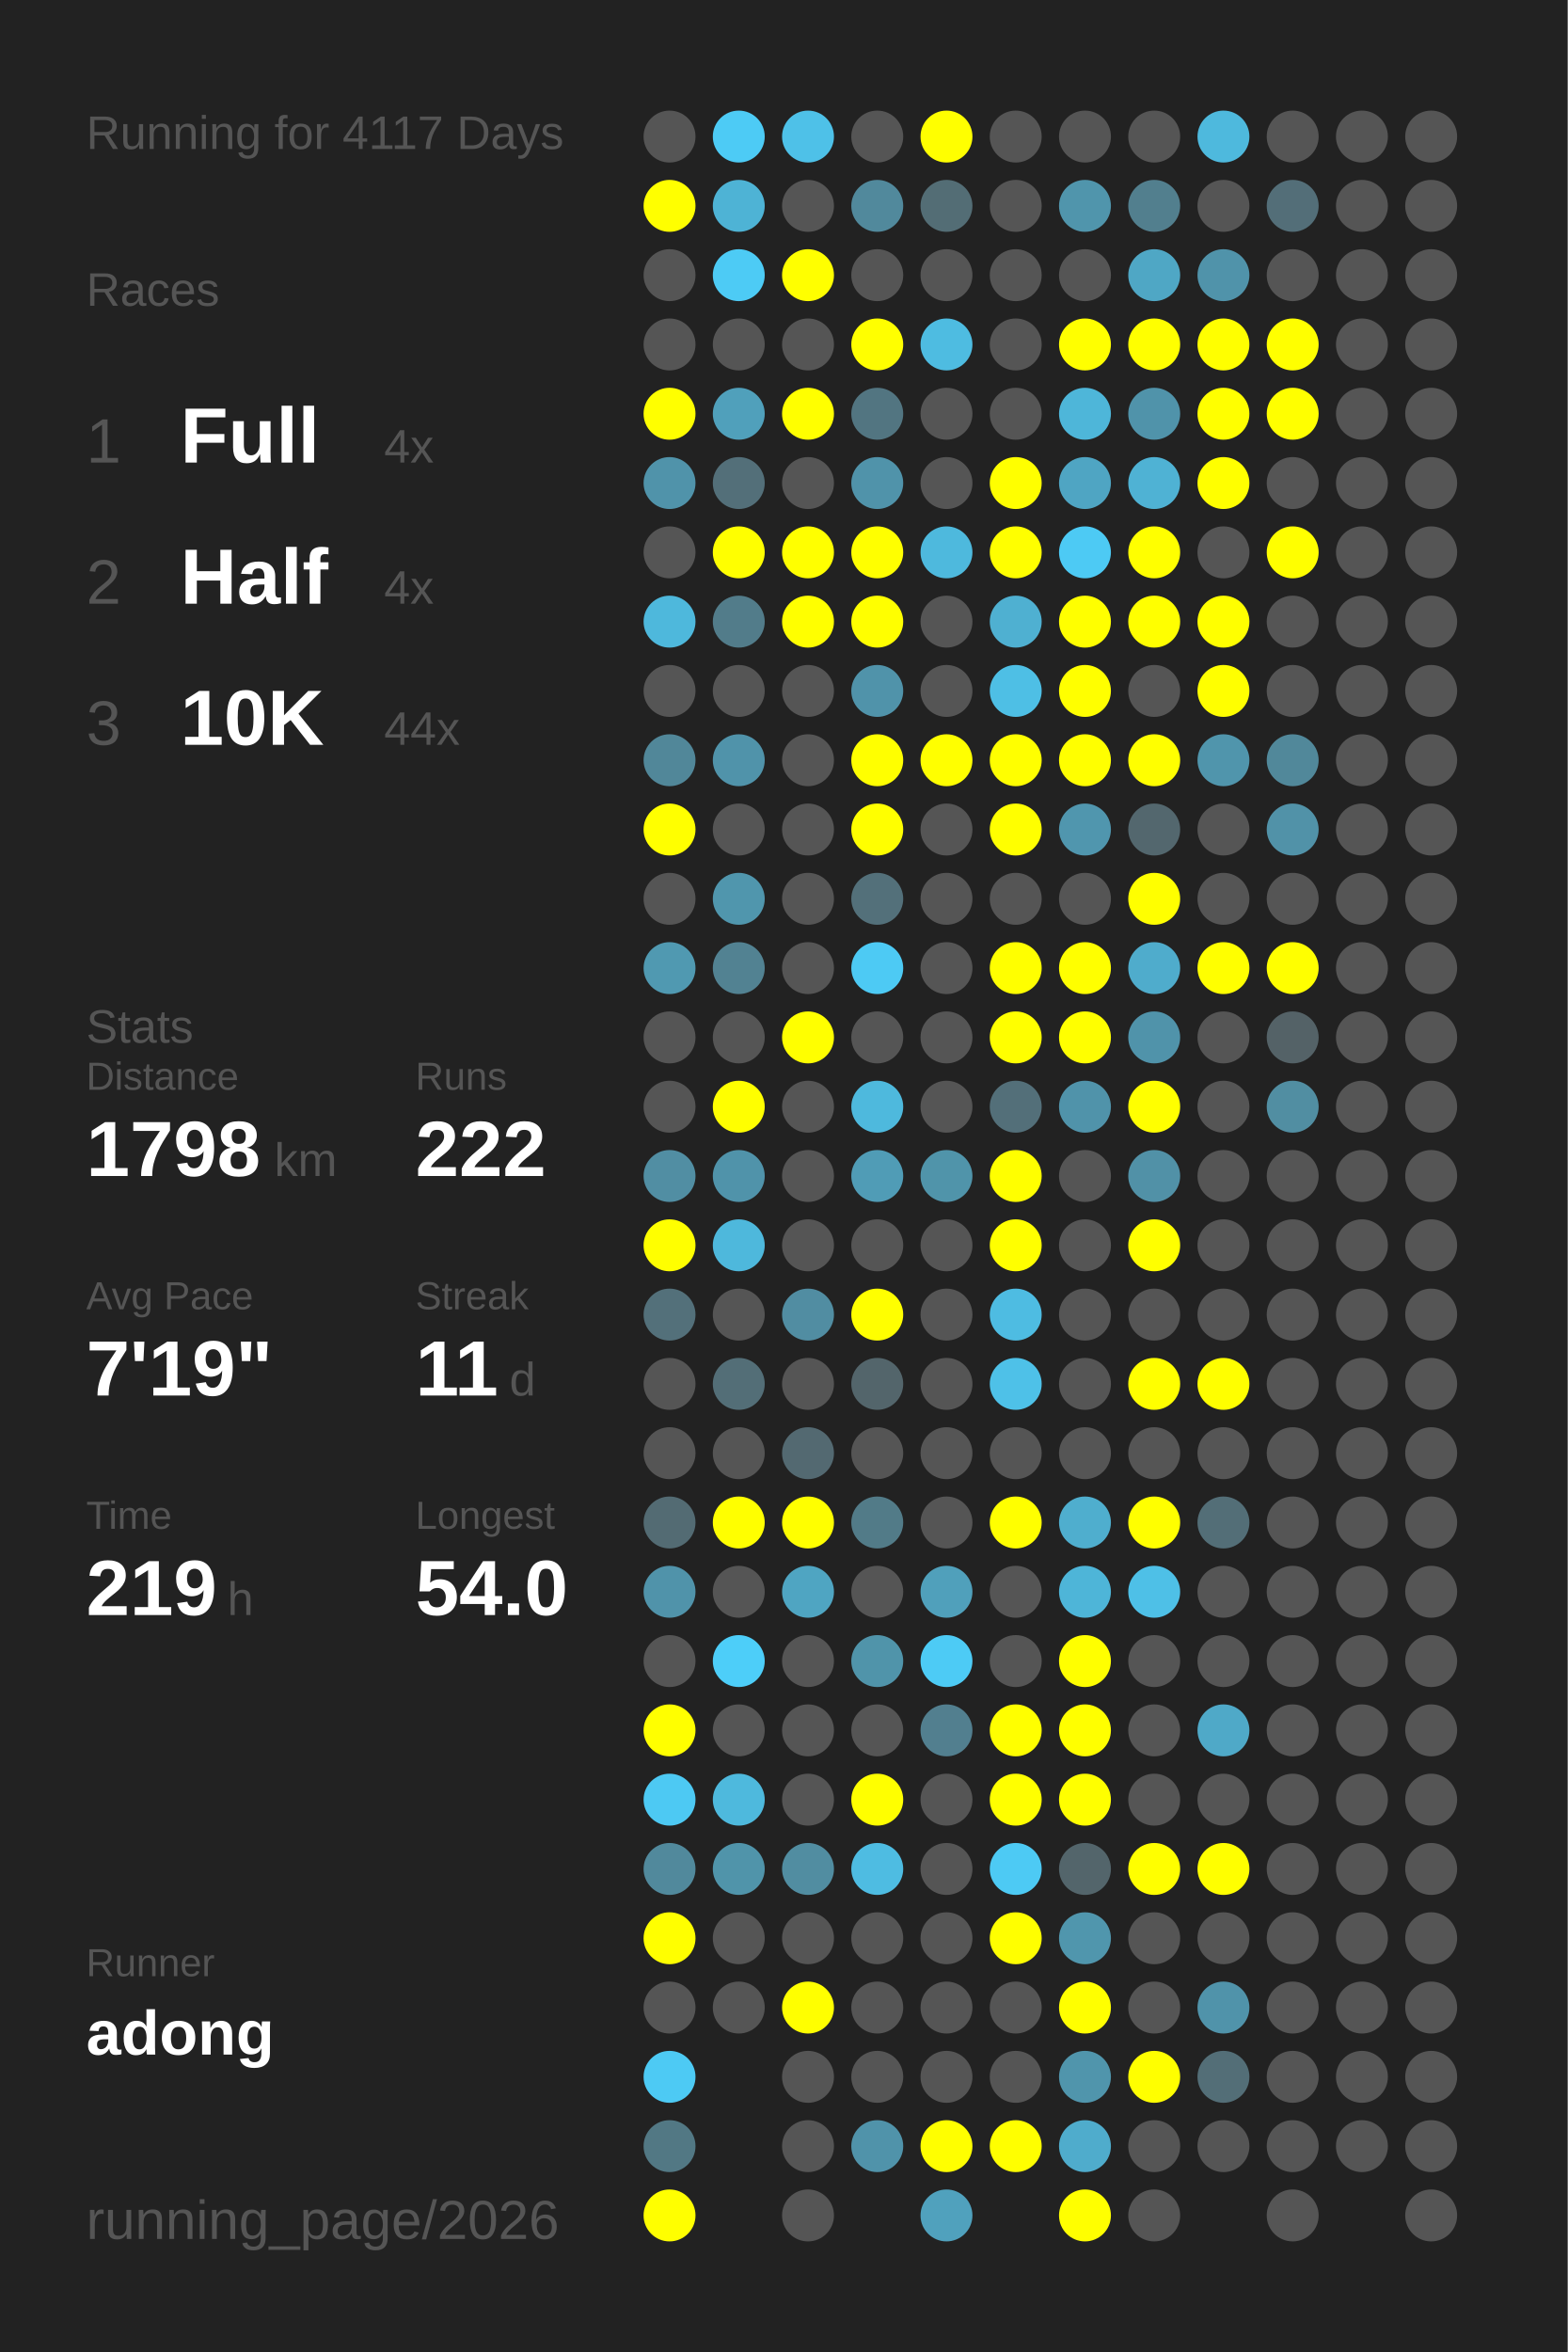
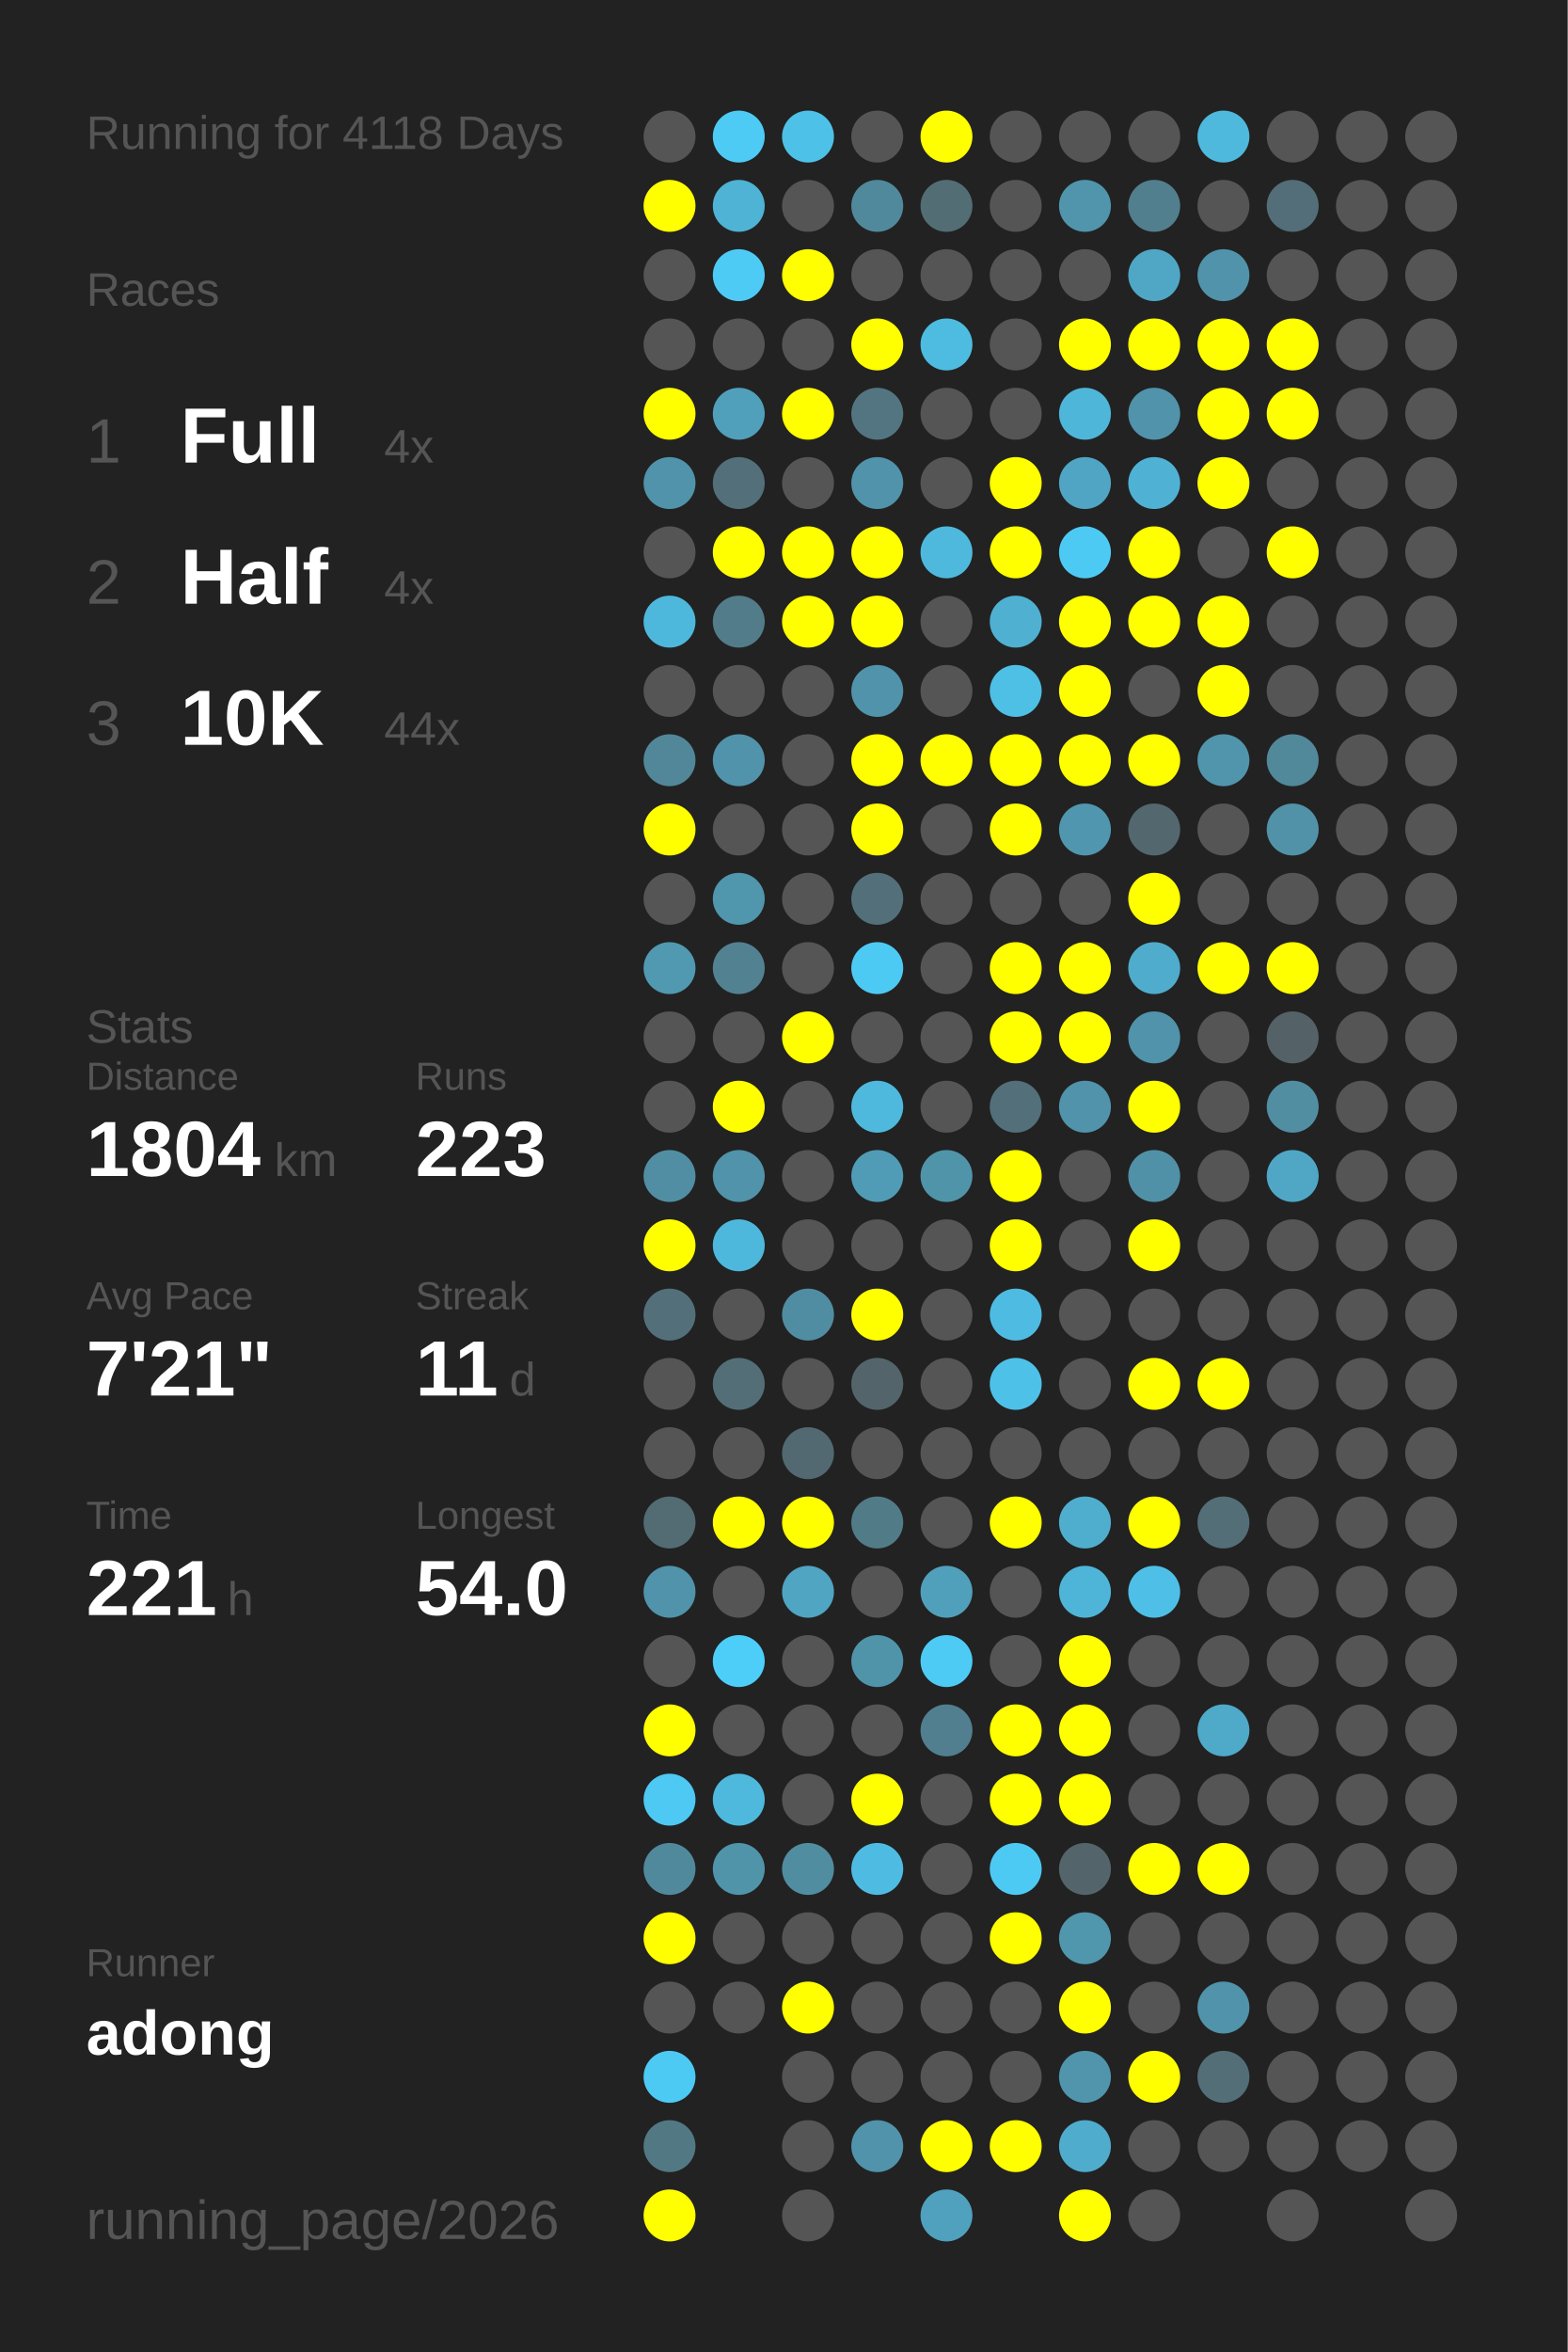
<svg xmlns="http://www.w3.org/2000/svg" baseProfile="full" height="300mm" version="1.1" viewBox="0,0,200,300" width="200mm">
  <defs />
  <rect fill="#222222" height="300" width="200" x="0" y="0" />
-   <text fill="#555555" style="font-size:6px; font-family:Arial;" x="11" y="19">Running for 4117 Days</text>
+   <text fill="#555555" style="font-size:6px; font-family:Arial;" x="11" y="19">Running for 4118 Days</text>
  <text fill="#555555" style="font-size:6px; font-family:Arial;" x="11" y="39">Races</text>
  <text fill="#555555" style="font-size:8px; font-family:Arial;" x="11" y="59">1</text>
  <text fill="#FFFFFF" style="font-size:10px; font-family:Arial; font-weight:bold;" x="23" y="59">Full</text>
  <text fill="#555555" style="font-size:6px; font-family:Arial;" x="49" y="59">4x</text>
  <text fill="#555555" style="font-size:8px; font-family:Arial;" x="11" y="77">2</text>
  <text fill="#FFFFFF" style="font-size:10px; font-family:Arial; font-weight:bold;" x="23" y="77">Half</text>
  <text fill="#555555" style="font-size:6px; font-family:Arial;" x="49" y="77">4x</text>
  <text fill="#555555" style="font-size:8px; font-family:Arial;" x="11" y="95">3</text>
  <text fill="#FFFFFF" style="font-size:10px; font-family:Arial; font-weight:bold;" x="23" y="95">10K</text>
  <text fill="#555555" style="font-size:6px; font-family:Arial;" x="49" y="95">44x</text>
  <text fill="#555555" style="font-size:6px; font-family:Arial;" x="11" y="133">Stats</text>
  <text fill="#555555" style="font-size:5px; font-family:Arial;" x="11" y="139">Distance</text>
-   <text fill="#FFFFFF" style="font-size:10px; font-family:Arial; font-weight:bold;" x="11" y="150">1798</text>
+   <text fill="#FFFFFF" style="font-size:10px; font-family:Arial; font-weight:bold;" x="11" y="150">1804</text>
  <text fill="#555555" style="font-size:6px; font-family:Arial;" x="35" y="150">km</text>
  <text fill="#555555" style="font-size:5px; font-family:Arial;" x="53" y="139">Runs</text>
-   <text fill="#FFFFFF" style="font-size:10px; font-family:Arial; font-weight:bold;" x="53" y="150">222</text>
+   <text fill="#FFFFFF" style="font-size:10px; font-family:Arial; font-weight:bold;" x="53" y="150">223</text>
  <text fill="#555555" style="font-size:5px; font-family:Arial;" x="11" y="167">Avg Pace</text>
-   <text fill="#FFFFFF" style="font-size:10px; font-family:Arial; font-weight:bold;" x="11" y="178">7'19"</text>
+   <text fill="#FFFFFF" style="font-size:10px; font-family:Arial; font-weight:bold;" x="11" y="178">7'21"</text>
  <text fill="#555555" style="font-size:5px; font-family:Arial;" x="53" y="167">Streak</text>
  <text fill="#FFFFFF" style="font-size:10px; font-family:Arial; font-weight:bold;" x="53" y="178">11</text>
  <text fill="#555555" style="font-size:6px; font-family:Arial;" x="65" y="178">d</text>
  <text fill="#555555" style="font-size:5px; font-family:Arial;" x="11" y="195">Time</text>
-   <text fill="#FFFFFF" style="font-size:10px; font-family:Arial; font-weight:bold;" x="11" y="206">219</text>
+   <text fill="#FFFFFF" style="font-size:10px; font-family:Arial; font-weight:bold;" x="11" y="206">221</text>
  <text fill="#555555" style="font-size:6px; font-family:Arial;" x="29" y="206">h</text>
  <text fill="#555555" style="font-size:5px; font-family:Arial;" x="53" y="195">Longest</text>
  <text fill="#FFFFFF" style="font-size:10px; font-family:Arial; font-weight:bold;" x="53" y="206">54.0</text>
  <text fill="#555555" style="font-size:5px; font-family:Arial;" x="11" y="252.065">Runner</text>
  <text fill="#FFFFFF" style="font-size:8px; font-family:Arial; font-weight:bold;" x="11" y="262.065">adong</text>
  <text fill="#555555" style="font-size:7px; font-family:Arial;" x="11" y="285.581">running_page/2026</text>
  <circle cx="85.417" cy="17.419" fill="#555555" r="3.312" />
  <circle cx="85.417" cy="26.258" fill="#FFFF00" r="3.312" />
  <circle cx="85.417" cy="35.097" fill="#555555" r="3.312" />
  <circle cx="85.417" cy="43.935" fill="#555555" r="3.312" />
  <circle cx="85.417" cy="52.774" fill="#FFFF00" r="3.312" />
  <circle cx="85.417" cy="61.613" fill="#5093aa" r="3.312" />
  <circle cx="85.417" cy="70.452" fill="#555555" r="3.312" />
  <circle cx="85.417" cy="79.29" fill="#4eb8dc" r="3.312" />
  <circle cx="85.417" cy="88.129" fill="#555555" r="3.312" />
  <circle cx="85.417" cy="96.968" fill="#518799" r="3.312" />
  <circle cx="85.417" cy="105.806" fill="#FFFF00" r="3.312" />
  <circle cx="85.417" cy="114.645" fill="#555555" r="3.312" />
  <circle cx="85.417" cy="123.484" fill="#5099b1" r="3.312" />
  <circle cx="85.417" cy="132.323" fill="#555555" r="3.312" />
  <circle cx="85.417" cy="141.161" fill="#555555" r="3.312" />
  <circle cx="85.417" cy="150" fill="#518ea3" r="3.312" />
  <circle cx="85.417" cy="158.839" fill="#FFFF00" r="3.312" />
  <circle cx="85.417" cy="167.677" fill="#53707a" r="3.312" />
  <circle cx="85.417" cy="176.516" fill="#555555" r="3.312" />
  <circle cx="85.417" cy="185.355" fill="#555555" r="3.312" />
  <circle cx="85.417" cy="194.194" fill="#536b73" r="3.312" />
  <circle cx="85.417" cy="203.032" fill="#5093aa" r="3.312" />
  <circle cx="85.417" cy="211.871" fill="#555555" r="3.312" />
  <circle cx="85.417" cy="220.71" fill="#FFFF00" r="3.312" />
  <circle cx="85.417" cy="229.548" fill="#4dc9f3" r="3.312" />
  <circle cx="85.417" cy="238.387" fill="#51899c" r="3.312" />
  <circle cx="85.417" cy="247.226" fill="#FFFF00" r="3.312" />
  <circle cx="85.417" cy="256.065" fill="#555555" r="3.312" />
  <circle cx="85.417" cy="264.903" fill="#4dcaf4" r="3.312" />
  <circle cx="85.417" cy="273.742" fill="#527884" r="3.312" />
  <circle cx="85.417" cy="282.581" fill="#FFFF00" r="3.312" />
  <circle cx="94.25" cy="17.419" fill="#4dcbf5" r="3.312" />
  <circle cx="94.25" cy="26.258" fill="#4eb3d5" r="3.312" />
  <circle cx="94.25" cy="35.097" fill="#4dcbf5" r="3.312" />
  <circle cx="94.25" cy="43.935" fill="#555555" r="3.312" />
  <circle cx="94.25" cy="52.774" fill="#50a0bb" r="3.312" />
  <circle cx="94.25" cy="61.613" fill="#536f79" r="3.312" />
  <circle cx="94.25" cy="70.452" fill="#FFFF00" r="3.312" />
  <circle cx="94.25" cy="79.29" fill="#527c8a" r="3.312" />
  <circle cx="94.25" cy="88.129" fill="#555555" r="3.312" />
  <circle cx="94.25" cy="96.968" fill="#5093aa" r="3.312" />
  <circle cx="94.25" cy="105.806" fill="#555555" r="3.312" />
  <circle cx="94.25" cy="114.645" fill="#5096ad" r="3.312" />
  <circle cx="94.25" cy="123.484" fill="#528292" r="3.312" />
  <circle cx="94.25" cy="132.323" fill="#555555" r="3.312" />
  <circle cx="94.25" cy="141.161" fill="#FFFF00" r="3.312" />
  <circle cx="94.25" cy="150" fill="#5093aa" r="3.312" />
  <circle cx="94.25" cy="158.839" fill="#4eb8dc" r="3.312" />
  <circle cx="94.25" cy="167.677" fill="#555555" r="3.312" />
  <circle cx="94.25" cy="176.516" fill="#536e77" r="3.312" />
  <circle cx="94.25" cy="185.355" fill="#555555" r="3.312" />
  <circle cx="94.25" cy="194.194" fill="#FFFF00" r="3.312" />
  <circle cx="94.25" cy="203.032" fill="#555555" r="3.312" />
  <circle cx="94.25" cy="211.871" fill="#4dcef9" r="3.312" />
  <circle cx="94.25" cy="220.71" fill="#555555" r="3.312" />
  <circle cx="94.25" cy="229.548" fill="#4eb9dd" r="3.312" />
  <circle cx="94.25" cy="238.387" fill="#5094aa" r="3.312" />
  <circle cx="94.25" cy="247.226" fill="#555555" r="3.312" />
  <circle cx="94.25" cy="256.065" fill="#555555" r="3.312" />
  <circle cx="103.083" cy="17.419" fill="#4ec1e8" r="3.312" />
  <circle cx="103.083" cy="26.258" fill="#555555" r="3.312" />
  <circle cx="103.083" cy="35.097" fill="#FFFF00" r="3.312" />
  <circle cx="103.083" cy="43.935" fill="#555555" r="3.312" />
  <circle cx="103.083" cy="52.774" fill="#FFFF00" r="3.312" />
  <circle cx="103.083" cy="61.613" fill="#555555" r="3.312" />
  <circle cx="103.083" cy="70.452" fill="#FFFF00" r="3.312" />
  <circle cx="103.083" cy="79.29" fill="#FFFF00" r="3.312" />
  <circle cx="103.083" cy="88.129" fill="#555555" r="3.312" />
  <circle cx="103.083" cy="96.968" fill="#555555" r="3.312" />
  <circle cx="103.083" cy="105.806" fill="#555555" r="3.312" />
  <circle cx="103.083" cy="114.645" fill="#555555" r="3.312" />
  <circle cx="103.083" cy="123.484" fill="#555555" r="3.312" />
  <circle cx="103.083" cy="132.323" fill="#FFFF00" r="3.312" />
  <circle cx="103.083" cy="141.161" fill="#555555" r="3.312" />
  <circle cx="103.083" cy="150" fill="#555555" r="3.312" />
  <circle cx="103.083" cy="158.839" fill="#555555" r="3.312" />
  <circle cx="103.083" cy="167.677" fill="#518da2" r="3.312" />
  <circle cx="103.083" cy="176.516" fill="#555555" r="3.312" />
  <circle cx="103.083" cy="185.355" fill="#536971" r="3.312" />
  <circle cx="103.083" cy="194.194" fill="#FFFF00" r="3.312" />
  <circle cx="103.083" cy="203.032" fill="#4fa5c2" r="3.312" />
  <circle cx="103.083" cy="211.871" fill="#555555" r="3.312" />
  <circle cx="103.083" cy="220.71" fill="#555555" r="3.312" />
  <circle cx="103.083" cy="229.548" fill="#555555" r="3.312" />
  <circle cx="103.083" cy="238.387" fill="#518da1" r="3.312" />
  <circle cx="103.083" cy="247.226" fill="#555555" r="3.312" />
  <circle cx="103.083" cy="256.065" fill="#FFFF00" r="3.312" />
  <circle cx="103.083" cy="264.903" fill="#555555" r="3.312" />
  <circle cx="103.083" cy="273.742" fill="#555555" r="3.312" />
  <circle cx="103.083" cy="282.581" fill="#555555" r="3.312" />
  <circle cx="111.917" cy="17.419" fill="#555555" r="3.312" />
  <circle cx="111.917" cy="26.258" fill="#51899c" r="3.312" />
  <circle cx="111.917" cy="35.097" fill="#555555" r="3.312" />
  <circle cx="111.917" cy="43.935" fill="#FFFF00" r="3.312" />
  <circle cx="111.917" cy="52.774" fill="#527581" r="3.312" />
  <circle cx="111.917" cy="61.613" fill="#5093aa" r="3.312" />
  <circle cx="111.917" cy="70.452" fill="#FFFF00" r="3.312" />
  <circle cx="111.917" cy="79.29" fill="#FFFF00" r="3.312" />
  <circle cx="111.917" cy="88.129" fill="#5093aa" r="3.312" />
  <circle cx="111.917" cy="96.968" fill="#FFFF00" r="3.312" />
  <circle cx="111.917" cy="105.806" fill="#FFFF00" r="3.312" />
  <circle cx="111.917" cy="114.645" fill="#53707a" r="3.312" />
  <circle cx="111.917" cy="123.484" fill="#4dcaf4" r="3.312" />
  <circle cx="111.917" cy="132.323" fill="#555555" r="3.312" />
  <circle cx="111.917" cy="141.161" fill="#4eb9dd" r="3.312" />
  <circle cx="111.917" cy="150" fill="#509cb6" r="3.312" />
  <circle cx="111.917" cy="158.839" fill="#555555" r="3.312" />
  <circle cx="111.917" cy="167.677" fill="#FFFF00" r="3.312" />
  <circle cx="111.917" cy="176.516" fill="#53656b" r="3.312" />
  <circle cx="111.917" cy="185.355" fill="#555555" r="3.312" />
  <circle cx="111.917" cy="194.194" fill="#527b88" r="3.312" />
  <circle cx="111.917" cy="203.032" fill="#555555" r="3.312" />
  <circle cx="111.917" cy="211.871" fill="#5094aa" r="3.312" />
  <circle cx="111.917" cy="220.71" fill="#555555" r="3.312" />
  <circle cx="111.917" cy="229.548" fill="#FFFF00" r="3.312" />
  <circle cx="111.917" cy="238.387" fill="#4ebce2" r="3.312" />
  <circle cx="111.917" cy="247.226" fill="#555555" r="3.312" />
  <circle cx="111.917" cy="256.065" fill="#555555" r="3.312" />
  <circle cx="111.917" cy="264.903" fill="#555555" r="3.312" />
  <circle cx="111.917" cy="273.742" fill="#5093aa" r="3.312" />
  <circle cx="120.75" cy="17.419" fill="#FFFF00" r="3.312" />
  <circle cx="120.75" cy="26.258" fill="#536d75" r="3.312" />
  <circle cx="120.75" cy="35.097" fill="#555555" r="3.312" />
  <circle cx="120.75" cy="43.935" fill="#4ebce1" r="3.312" />
  <circle cx="120.75" cy="52.774" fill="#555555" r="3.312" />
  <circle cx="120.75" cy="61.613" fill="#555555" r="3.312" />
  <circle cx="120.75" cy="70.452" fill="#4eb9dd" r="3.312" />
  <circle cx="120.75" cy="79.29" fill="#555555" r="3.312" />
  <circle cx="120.75" cy="88.129" fill="#555555" r="3.312" />
  <circle cx="120.75" cy="96.968" fill="#FFFF00" r="3.312" />
  <circle cx="120.75" cy="105.806" fill="#555555" r="3.312" />
  <circle cx="120.75" cy="114.645" fill="#555555" r="3.312" />
  <circle cx="120.75" cy="123.484" fill="#555555" r="3.312" />
  <circle cx="120.75" cy="132.323" fill="#555555" r="3.312" />
  <circle cx="120.75" cy="141.161" fill="#555555" r="3.312" />
  <circle cx="120.75" cy="150" fill="#5094aa" r="3.312" />
  <circle cx="120.75" cy="158.839" fill="#555555" r="3.312" />
  <circle cx="120.75" cy="167.677" fill="#555555" r="3.312" />
  <circle cx="120.75" cy="176.516" fill="#555555" r="3.312" />
  <circle cx="120.75" cy="185.355" fill="#555555" r="3.312" />
  <circle cx="120.75" cy="194.194" fill="#555555" r="3.312" />
  <circle cx="120.75" cy="203.032" fill="#50a0bb" r="3.312" />
  <circle cx="120.75" cy="211.871" fill="#4dcbf5" r="3.312" />
  <circle cx="120.75" cy="220.71" fill="#527f8f" r="3.312" />
  <circle cx="120.75" cy="229.548" fill="#555555" r="3.312" />
  <circle cx="120.75" cy="238.387" fill="#555555" r="3.312" />
  <circle cx="120.75" cy="247.226" fill="#555555" r="3.312" />
  <circle cx="120.75" cy="256.065" fill="#555555" r="3.312" />
  <circle cx="120.75" cy="264.903" fill="#555555" r="3.312" />
  <circle cx="120.75" cy="273.742" fill="#FFFF00" r="3.312" />
  <circle cx="120.75" cy="282.581" fill="#50a1bd" r="3.312" />
  <circle cx="129.583" cy="17.419" fill="#555555" r="3.312" />
  <circle cx="129.583" cy="26.258" fill="#555555" r="3.312" />
  <circle cx="129.583" cy="35.097" fill="#555555" r="3.312" />
  <circle cx="129.583" cy="43.935" fill="#555555" r="3.312" />
  <circle cx="129.583" cy="52.774" fill="#555555" r="3.312" />
  <circle cx="129.583" cy="61.613" fill="#FFFF00" r="3.312" />
  <circle cx="129.583" cy="70.452" fill="#FFFF00" r="3.312" />
  <circle cx="129.583" cy="79.29" fill="#4fb0d1" r="3.312" />
  <circle cx="129.583" cy="88.129" fill="#4ebfe5" r="3.312" />
  <circle cx="129.583" cy="96.968" fill="#FFFF00" r="3.312" />
  <circle cx="129.583" cy="105.806" fill="#FFFF00" r="3.312" />
  <circle cx="129.583" cy="114.645" fill="#555555" r="3.312" />
  <circle cx="129.583" cy="123.484" fill="#FFFF00" r="3.312" />
  <circle cx="129.583" cy="132.323" fill="#FFFF00" r="3.312" />
  <circle cx="129.583" cy="141.161" fill="#536f79" r="3.312" />
  <circle cx="129.583" cy="150" fill="#FFFF00" r="3.312" />
  <circle cx="129.583" cy="158.839" fill="#FFFF00" r="3.312" />
  <circle cx="129.583" cy="167.677" fill="#4ebce2" r="3.312" />
  <circle cx="129.583" cy="176.516" fill="#4ec1e8" r="3.312" />
  <circle cx="129.583" cy="185.355" fill="#555555" r="3.312" />
  <circle cx="129.583" cy="194.194" fill="#FFFF00" r="3.312" />
  <circle cx="129.583" cy="203.032" fill="#555555" r="3.312" />
  <circle cx="129.583" cy="211.871" fill="#555555" r="3.312" />
  <circle cx="129.583" cy="220.71" fill="#FFFF00" r="3.312" />
  <circle cx="129.583" cy="229.548" fill="#FFFF00" r="3.312" />
  <circle cx="129.583" cy="238.387" fill="#4dcaf4" r="3.312" />
  <circle cx="129.583" cy="247.226" fill="#FFFF00" r="3.312" />
  <circle cx="129.583" cy="256.065" fill="#555555" r="3.312" />
  <circle cx="129.583" cy="264.903" fill="#555555" r="3.312" />
  <circle cx="129.583" cy="273.742" fill="#FFFF00" r="3.312" />
  <circle cx="138.417" cy="17.419" fill="#555555" r="3.312" />
  <circle cx="138.417" cy="26.258" fill="#5095ac" r="3.312" />
  <circle cx="138.417" cy="35.097" fill="#555555" r="3.312" />
  <circle cx="138.417" cy="43.935" fill="#FFFF00" r="3.312" />
  <circle cx="138.417" cy="52.774" fill="#4eb6d9" r="3.312" />
  <circle cx="138.417" cy="61.613" fill="#4fa5c3" r="3.312" />
  <circle cx="138.417" cy="70.452" fill="#4dcaf4" r="3.312" />
  <circle cx="138.417" cy="79.29" fill="#FFFF00" r="3.312" />
  <circle cx="138.417" cy="88.129" fill="#FFFF00" r="3.312" />
  <circle cx="138.417" cy="96.968" fill="#FFFF00" r="3.312" />
  <circle cx="138.417" cy="105.806" fill="#5096ae" r="3.312" />
  <circle cx="138.417" cy="114.645" fill="#555555" r="3.312" />
  <circle cx="138.417" cy="123.484" fill="#FFFF00" r="3.312" />
  <circle cx="138.417" cy="132.323" fill="#FFFF00" r="3.312" />
  <circle cx="138.417" cy="141.161" fill="#5093aa" r="3.312" />
  <circle cx="138.417" cy="150" fill="#555555" r="3.312" />
  <circle cx="138.417" cy="158.839" fill="#555555" r="3.312" />
  <circle cx="138.417" cy="167.677" fill="#555555" r="3.312" />
  <circle cx="138.417" cy="176.516" fill="#555555" r="3.312" />
  <circle cx="138.417" cy="185.355" fill="#555555" r="3.312" />
  <circle cx="138.417" cy="194.194" fill="#4faece" r="3.312" />
  <circle cx="138.417" cy="203.032" fill="#4eb5d8" r="3.312" />
  <circle cx="138.417" cy="211.871" fill="#FFFF00" r="3.312" />
  <circle cx="138.417" cy="220.71" fill="#FFFF00" r="3.312" />
  <circle cx="138.417" cy="229.548" fill="#FFFF00" r="3.312" />
  <circle cx="138.417" cy="238.387" fill="#53656b" r="3.312" />
  <circle cx="138.417" cy="247.226" fill="#5096ad" r="3.312" />
  <circle cx="138.417" cy="256.065" fill="#FFFF00" r="3.312" />
  <circle cx="138.417" cy="264.903" fill="#5095ac" r="3.312" />
  <circle cx="138.417" cy="273.742" fill="#4faccc" r="3.312" />
  <circle cx="138.417" cy="282.581" fill="#FFFF00" r="3.312" />
  <circle cx="147.25" cy="17.419" fill="#555555" r="3.312" />
  <circle cx="147.25" cy="26.258" fill="#527f8e" r="3.312" />
  <circle cx="147.25" cy="35.097" fill="#4fa7c5" r="3.312" />
  <circle cx="147.25" cy="43.935" fill="#FFFF00" r="3.312" />
  <circle cx="147.25" cy="52.774" fill="#5093aa" r="3.312" />
  <circle cx="147.25" cy="61.613" fill="#4fb2d4" r="3.312" />
  <circle cx="147.25" cy="70.452" fill="#FFFF00" r="3.312" />
  <circle cx="147.25" cy="79.29" fill="#FFFF00" r="3.312" />
  <circle cx="147.25" cy="88.129" fill="#555555" r="3.312" />
  <circle cx="147.25" cy="96.968" fill="#FFFF00" r="3.312" />
  <circle cx="147.25" cy="105.806" fill="#53676e" r="3.312" />
  <circle cx="147.25" cy="114.645" fill="#FFFF00" r="3.312" />
  <circle cx="147.25" cy="123.484" fill="#4faccc" r="3.312" />
  <circle cx="147.25" cy="132.323" fill="#5093aa" r="3.312" />
  <circle cx="147.25" cy="141.161" fill="#FFFF00" r="3.312" />
  <circle cx="147.25" cy="150" fill="#5191a7" r="3.312" />
  <circle cx="147.25" cy="158.839" fill="#FFFF00" r="3.312" />
  <circle cx="147.25" cy="167.677" fill="#555555" r="3.312" />
  <circle cx="147.25" cy="176.516" fill="#FFFF00" r="3.312" />
  <circle cx="147.25" cy="185.355" fill="#555555" r="3.312" />
  <circle cx="147.25" cy="194.194" fill="#FFFF00" r="3.312" />
  <circle cx="147.25" cy="203.032" fill="#4ec0e7" r="3.312" />
  <circle cx="147.25" cy="211.871" fill="#555555" r="3.312" />
  <circle cx="147.25" cy="220.71" fill="#555555" r="3.312" />
  <circle cx="147.25" cy="229.548" fill="#555555" r="3.312" />
  <circle cx="147.25" cy="238.387" fill="#FFFF00" r="3.312" />
  <circle cx="147.25" cy="247.226" fill="#555555" r="3.312" />
  <circle cx="147.25" cy="256.065" fill="#555555" r="3.312" />
  <circle cx="147.25" cy="264.903" fill="#FFFF00" r="3.312" />
  <circle cx="147.25" cy="273.742" fill="#555555" r="3.312" />
  <circle cx="147.25" cy="282.581" fill="#555555" r="3.312" />
  <circle cx="156.083" cy="17.419" fill="#4eb9dd" r="3.312" />
  <circle cx="156.083" cy="26.258" fill="#555555" r="3.312" />
  <circle cx="156.083" cy="35.097" fill="#5093aa" r="3.312" />
  <circle cx="156.083" cy="43.935" fill="#FFFF00" r="3.312" />
  <circle cx="156.083" cy="52.774" fill="#FFFF00" r="3.312" />
  <circle cx="156.083" cy="61.613" fill="#FFFF00" r="3.312" />
  <circle cx="156.083" cy="70.452" fill="#555555" r="3.312" />
  <circle cx="156.083" cy="79.29" fill="#FFFF00" r="3.312" />
  <circle cx="156.083" cy="88.129" fill="#FFFF00" r="3.312" />
  <circle cx="156.083" cy="96.968" fill="#5095ac" r="3.312" />
  <circle cx="156.083" cy="105.806" fill="#555555" r="3.312" />
  <circle cx="156.083" cy="114.645" fill="#555555" r="3.312" />
  <circle cx="156.083" cy="123.484" fill="#FFFF00" r="3.312" />
  <circle cx="156.083" cy="132.323" fill="#555555" r="3.312" />
  <circle cx="156.083" cy="141.161" fill="#555555" r="3.312" />
  <circle cx="156.083" cy="150" fill="#555555" r="3.312" />
  <circle cx="156.083" cy="158.839" fill="#555555" r="3.312" />
  <circle cx="156.083" cy="167.677" fill="#555555" r="3.312" />
  <circle cx="156.083" cy="176.516" fill="#FFFF00" r="3.312" />
  <circle cx="156.083" cy="185.355" fill="#555555" r="3.312" />
  <circle cx="156.083" cy="194.194" fill="#536e77" r="3.312" />
  <circle cx="156.083" cy="203.032" fill="#555555" r="3.312" />
  <circle cx="156.083" cy="211.871" fill="#555555" r="3.312" />
  <circle cx="156.083" cy="220.71" fill="#4fa9c8" r="3.312" />
  <circle cx="156.083" cy="229.548" fill="#555555" r="3.312" />
  <circle cx="156.083" cy="238.387" fill="#FFFF00" r="3.312" />
  <circle cx="156.083" cy="247.226" fill="#555555" r="3.312" />
  <circle cx="156.083" cy="256.065" fill="#5093aa" r="3.312" />
  <circle cx="156.083" cy="264.903" fill="#536e77" r="3.312" />
  <circle cx="156.083" cy="273.742" fill="#555555" r="3.312" />
  <circle cx="164.917" cy="17.419" fill="#555555" r="3.312" />
  <circle cx="164.917" cy="26.258" fill="#536e78" r="3.312" />
  <circle cx="164.917" cy="35.097" fill="#555555" r="3.312" />
  <circle cx="164.917" cy="43.935" fill="#FFFF00" r="3.312" />
  <circle cx="164.917" cy="52.774" fill="#FFFF00" r="3.312" />
  <circle cx="164.917" cy="61.613" fill="#555555" r="3.312" />
  <circle cx="164.917" cy="70.452" fill="#FFFF00" r="3.312" />
  <circle cx="164.917" cy="79.29" fill="#555555" r="3.312" />
  <circle cx="164.917" cy="88.129" fill="#555555" r="3.312" />
  <circle cx="164.917" cy="96.968" fill="#51889a" r="3.312" />
  <circle cx="164.917" cy="105.806" fill="#5192a8" r="3.312" />
  <circle cx="164.917" cy="114.645" fill="#555555" r="3.312" />
  <circle cx="164.917" cy="123.484" fill="#FFFF00" r="3.312" />
  <circle cx="164.917" cy="132.323" fill="#546267" r="3.312" />
  <circle cx="164.917" cy="141.161" fill="#518ea2" r="3.312" />
-   <circle cx="164.917" cy="150" fill="#555555" r="3.312" />
+   <circle cx="164.917" cy="150" fill="#4fa7c5" r="3.312" />
  <circle cx="164.917" cy="158.839" fill="#555555" r="3.312" />
  <circle cx="164.917" cy="167.677" fill="#555555" r="3.312" />
  <circle cx="164.917" cy="176.516" fill="#555555" r="3.312" />
  <circle cx="164.917" cy="185.355" fill="#555555" r="3.312" />
  <circle cx="164.917" cy="194.194" fill="#555555" r="3.312" />
  <circle cx="164.917" cy="203.032" fill="#555555" r="3.312" />
  <circle cx="164.917" cy="211.871" fill="#555555" r="3.312" />
  <circle cx="164.917" cy="220.71" fill="#555555" r="3.312" />
  <circle cx="164.917" cy="229.548" fill="#555555" r="3.312" />
  <circle cx="164.917" cy="238.387" fill="#555555" r="3.312" />
  <circle cx="164.917" cy="247.226" fill="#555555" r="3.312" />
  <circle cx="164.917" cy="256.065" fill="#555555" r="3.312" />
  <circle cx="164.917" cy="264.903" fill="#555555" r="3.312" />
  <circle cx="164.917" cy="273.742" fill="#555555" r="3.312" />
  <circle cx="164.917" cy="282.581" fill="#555555" r="3.312" />
  <circle cx="173.75" cy="17.419" fill="#555555" r="3.312" />
  <circle cx="173.75" cy="26.258" fill="#555555" r="3.312" />
  <circle cx="173.75" cy="35.097" fill="#555555" r="3.312" />
  <circle cx="173.75" cy="43.935" fill="#555555" r="3.312" />
  <circle cx="173.75" cy="52.774" fill="#555555" r="3.312" />
  <circle cx="173.75" cy="61.613" fill="#555555" r="3.312" />
  <circle cx="173.75" cy="70.452" fill="#555555" r="3.312" />
  <circle cx="173.75" cy="79.29" fill="#555555" r="3.312" />
  <circle cx="173.75" cy="88.129" fill="#555555" r="3.312" />
  <circle cx="173.75" cy="96.968" fill="#555555" r="3.312" />
  <circle cx="173.75" cy="105.806" fill="#555555" r="3.312" />
  <circle cx="173.75" cy="114.645" fill="#555555" r="3.312" />
  <circle cx="173.75" cy="123.484" fill="#555555" r="3.312" />
  <circle cx="173.75" cy="132.323" fill="#555555" r="3.312" />
  <circle cx="173.75" cy="141.161" fill="#555555" r="3.312" />
  <circle cx="173.75" cy="150" fill="#555555" r="3.312" />
  <circle cx="173.75" cy="158.839" fill="#555555" r="3.312" />
  <circle cx="173.75" cy="167.677" fill="#555555" r="3.312" />
  <circle cx="173.75" cy="176.516" fill="#555555" r="3.312" />
  <circle cx="173.75" cy="185.355" fill="#555555" r="3.312" />
  <circle cx="173.75" cy="194.194" fill="#555555" r="3.312" />
  <circle cx="173.75" cy="203.032" fill="#555555" r="3.312" />
  <circle cx="173.75" cy="211.871" fill="#555555" r="3.312" />
  <circle cx="173.75" cy="220.71" fill="#555555" r="3.312" />
  <circle cx="173.75" cy="229.548" fill="#555555" r="3.312" />
  <circle cx="173.75" cy="238.387" fill="#555555" r="3.312" />
  <circle cx="173.75" cy="247.226" fill="#555555" r="3.312" />
  <circle cx="173.75" cy="256.065" fill="#555555" r="3.312" />
  <circle cx="173.75" cy="264.903" fill="#555555" r="3.312" />
  <circle cx="173.75" cy="273.742" fill="#555555" r="3.312" />
  <circle cx="182.583" cy="17.419" fill="#555555" r="3.312" />
  <circle cx="182.583" cy="26.258" fill="#555555" r="3.312" />
  <circle cx="182.583" cy="35.097" fill="#555555" r="3.312" />
  <circle cx="182.583" cy="43.935" fill="#555555" r="3.312" />
  <circle cx="182.583" cy="52.774" fill="#555555" r="3.312" />
  <circle cx="182.583" cy="61.613" fill="#555555" r="3.312" />
  <circle cx="182.583" cy="70.452" fill="#555555" r="3.312" />
  <circle cx="182.583" cy="79.29" fill="#555555" r="3.312" />
  <circle cx="182.583" cy="88.129" fill="#555555" r="3.312" />
  <circle cx="182.583" cy="96.968" fill="#555555" r="3.312" />
  <circle cx="182.583" cy="105.806" fill="#555555" r="3.312" />
  <circle cx="182.583" cy="114.645" fill="#555555" r="3.312" />
  <circle cx="182.583" cy="123.484" fill="#555555" r="3.312" />
  <circle cx="182.583" cy="132.323" fill="#555555" r="3.312" />
  <circle cx="182.583" cy="141.161" fill="#555555" r="3.312" />
  <circle cx="182.583" cy="150" fill="#555555" r="3.312" />
  <circle cx="182.583" cy="158.839" fill="#555555" r="3.312" />
  <circle cx="182.583" cy="167.677" fill="#555555" r="3.312" />
  <circle cx="182.583" cy="176.516" fill="#555555" r="3.312" />
  <circle cx="182.583" cy="185.355" fill="#555555" r="3.312" />
  <circle cx="182.583" cy="194.194" fill="#555555" r="3.312" />
  <circle cx="182.583" cy="203.032" fill="#555555" r="3.312" />
  <circle cx="182.583" cy="211.871" fill="#555555" r="3.312" />
  <circle cx="182.583" cy="220.71" fill="#555555" r="3.312" />
  <circle cx="182.583" cy="229.548" fill="#555555" r="3.312" />
  <circle cx="182.583" cy="238.387" fill="#555555" r="3.312" />
  <circle cx="182.583" cy="247.226" fill="#555555" r="3.312" />
  <circle cx="182.583" cy="256.065" fill="#555555" r="3.312" />
  <circle cx="182.583" cy="264.903" fill="#555555" r="3.312" />
  <circle cx="182.583" cy="273.742" fill="#555555" r="3.312" />
  <circle cx="182.583" cy="282.581" fill="#555555" r="3.312" />
</svg>
